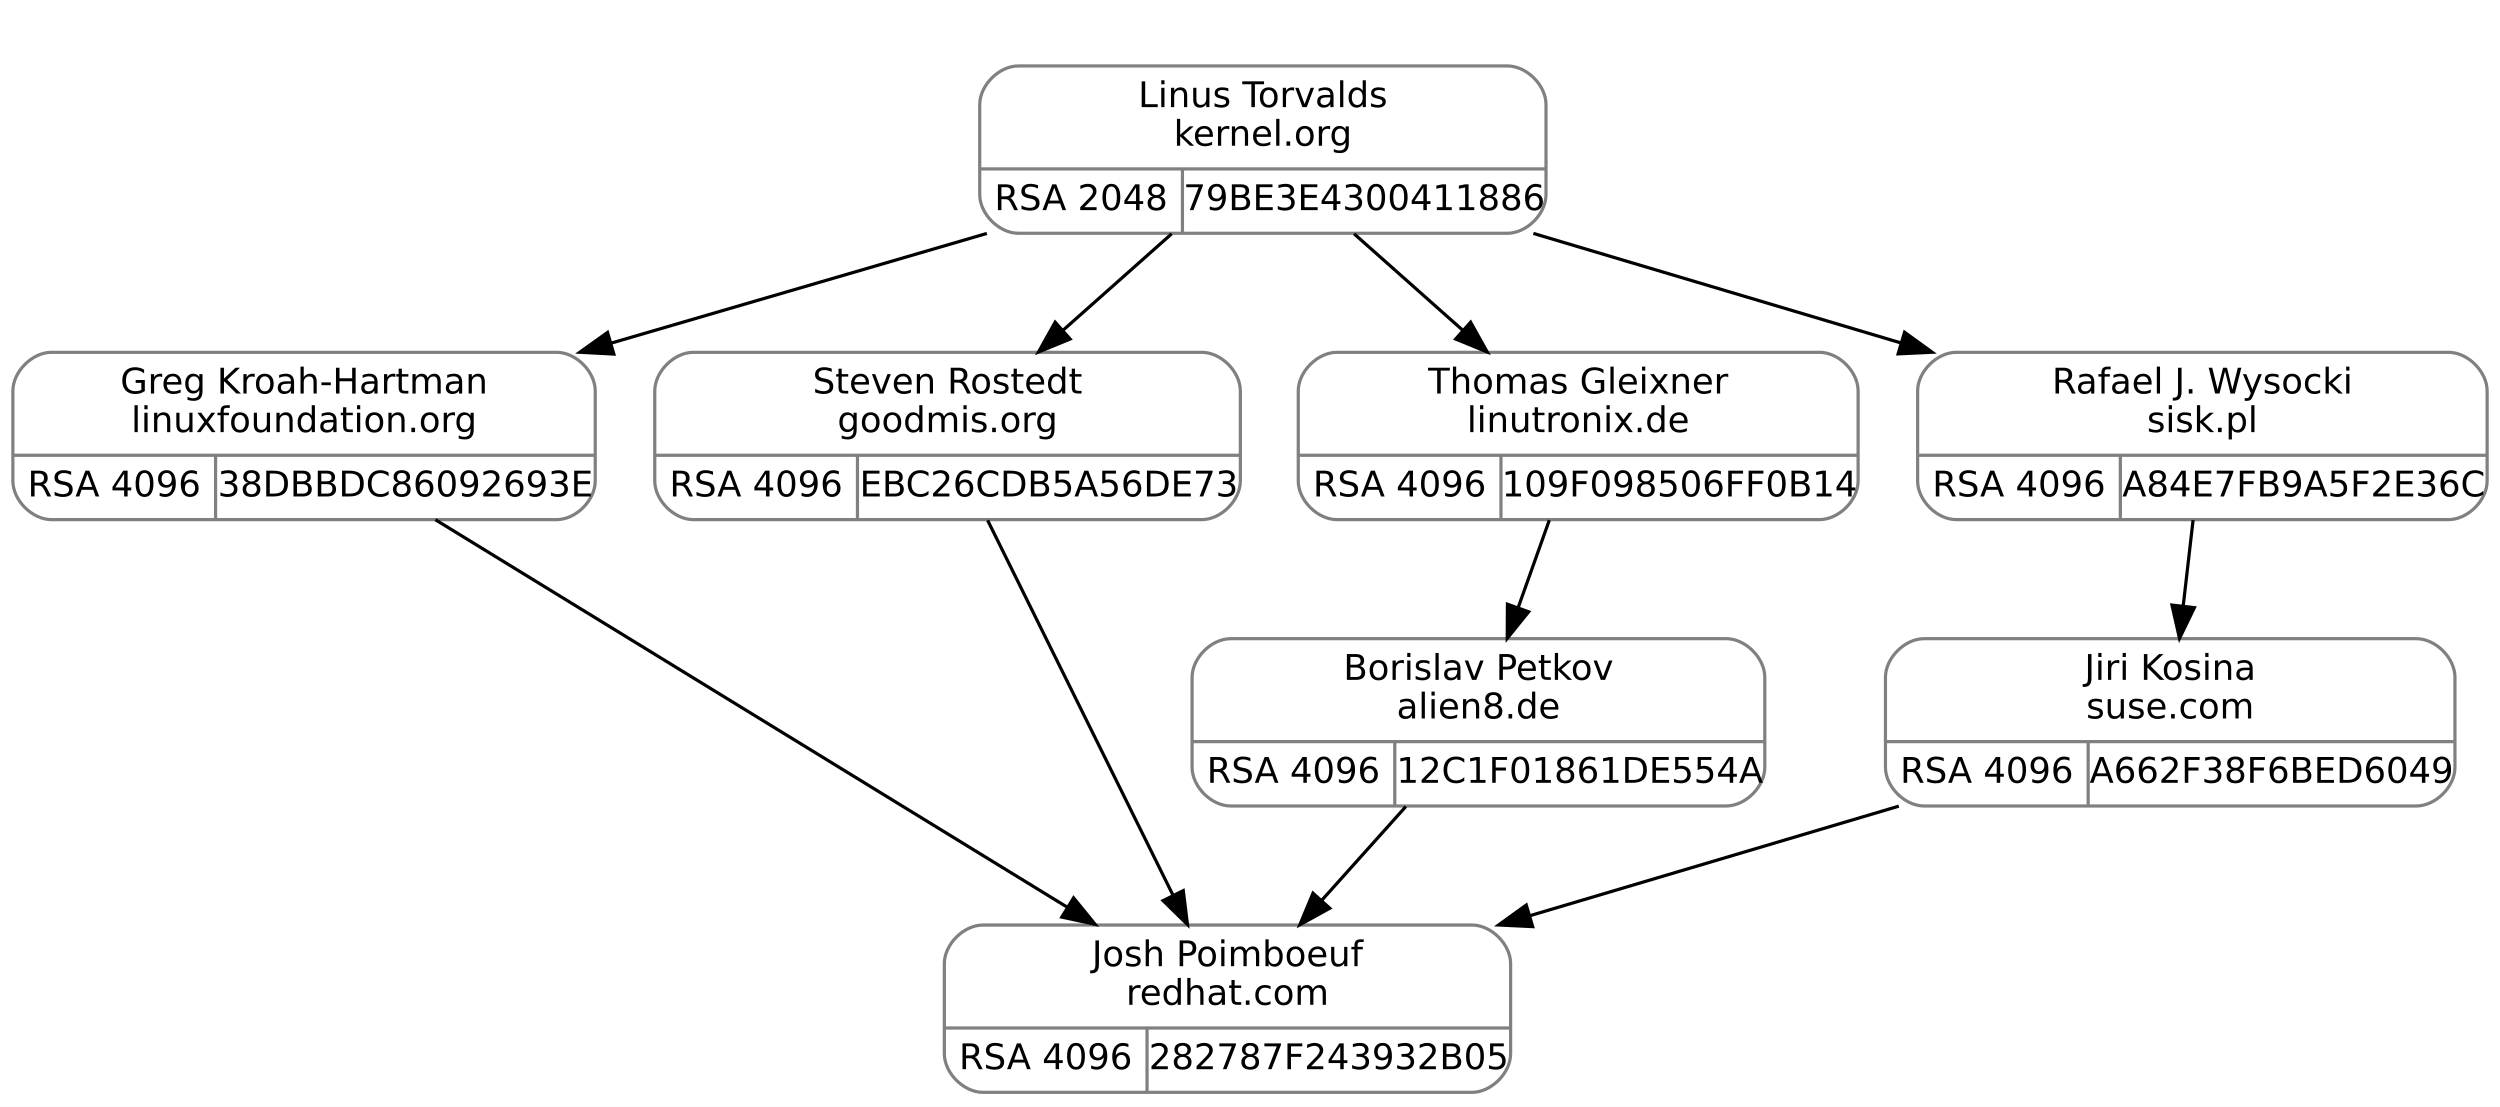
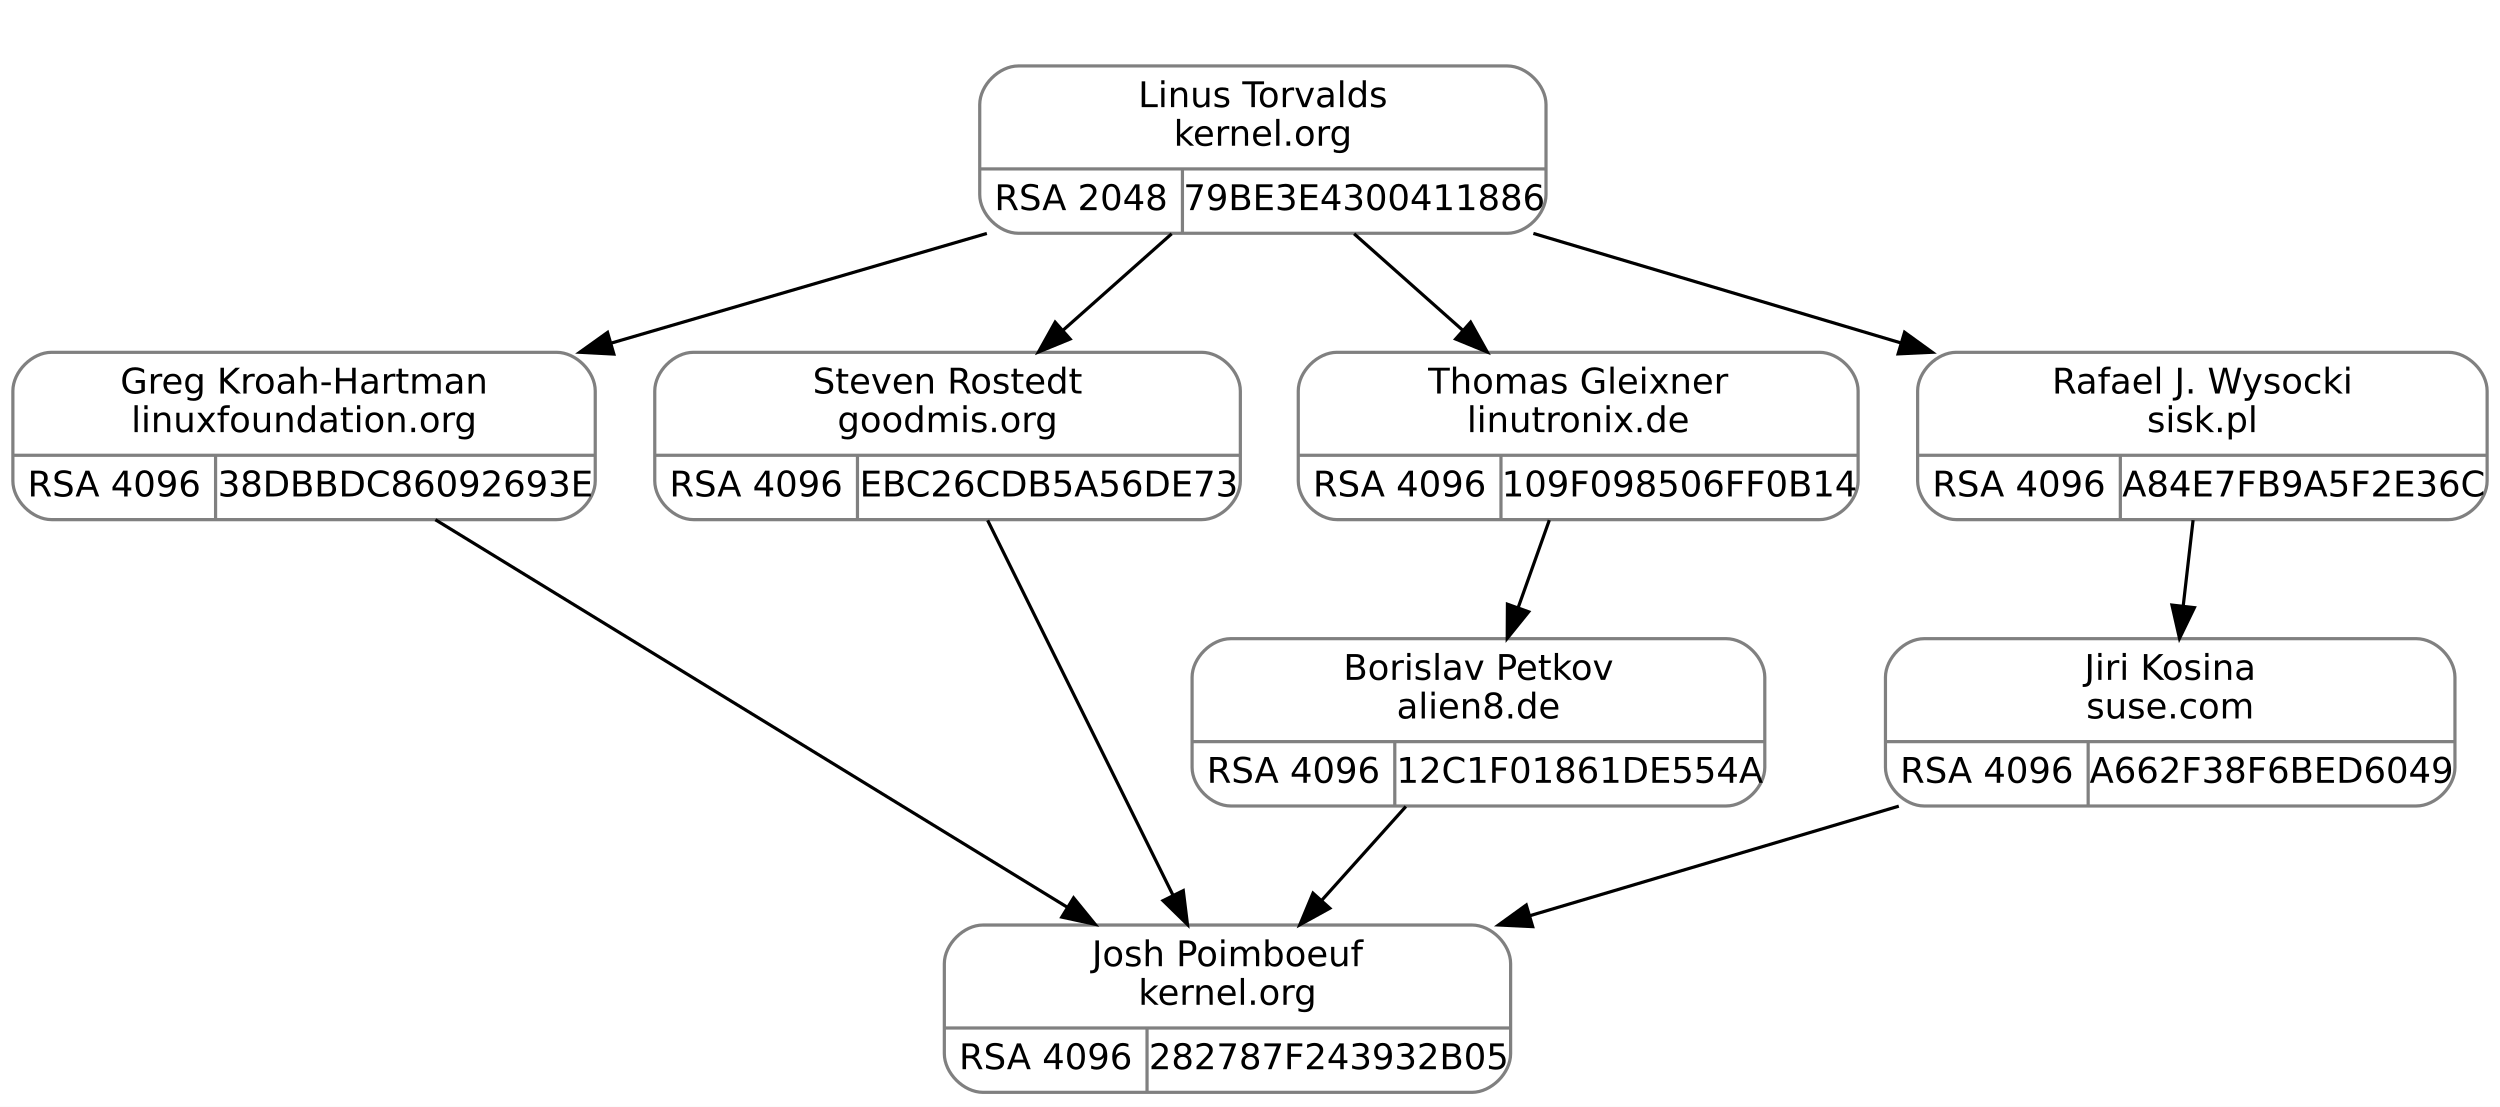
<svg xmlns="http://www.w3.org/2000/svg" width="777pt" height="344pt" viewBox="0.00 0.00 777.00 344.00">
  <g id="graph0" class="graph" transform="scale(1 1) rotate(0) translate(4 340)">
    <polygon fill="white" stroke="transparent" points="-4,4 -4,-340 773,-340 773,4 -4,4" />
    <g id="clust1" class="cluster">
      <polygon fill="none" stroke="white" points="292.5,-259 292.5,-328 484.5,-328 484.5,-259 292.5,-259" />
    </g>
    <g id="node1" class="node">
      <path fill="none" stroke="gray" d="M12,-178.5C12,-178.5 169,-178.5 169,-178.5 175,-178.5 181,-184.5 181,-190.5 181,-190.5 181,-218.5 181,-218.5 181,-224.5 175,-230.5 169,-230.5 169,-230.5 12,-230.5 12,-230.5 6,-230.5 0,-224.5 0,-218.5 0,-218.5 0,-190.5 0,-190.5 0,-184.5 6,-178.5 12,-178.5" />
      <text text-anchor="middle" x="90.5" y="-217.7" font-family="droid sans,dejavu sans,helvetica" font-size="11.00">Greg Kroah-Hartman</text>
      <text text-anchor="middle" x="90.5" y="-205.7" font-family="droid sans,dejavu sans,helvetica" font-size="11.00">linuxfoundation.org</text>
      <polyline fill="none" stroke="gray" points="0,-198.5 181,-198.5 " />
      <text text-anchor="middle" x="31.5" y="-185.7" font-family="droid sans,dejavu sans,helvetica" font-size="11.00">RSA 4096</text>
      <polyline fill="none" stroke="gray" points="63,-178.5 63,-198.5 " />
      <text text-anchor="middle" x="122" y="-185.7" font-family="droid sans,dejavu sans,helvetica" font-size="11.00">38DBBDC86092693E</text>
    </g>
    <g id="node3" class="node">
      <path fill="none" stroke="gray" d="M301.5,-0.5C301.5,-0.5 453.5,-0.5 453.5,-0.5 459.5,-0.5 465.5,-6.5 465.5,-12.5 465.5,-12.5 465.5,-40.5 465.5,-40.5 465.5,-46.5 459.5,-52.5 453.5,-52.5 453.5,-52.5 301.5,-52.5 301.5,-52.5 295.5,-52.5 289.5,-46.5 289.5,-40.5 289.5,-40.5 289.5,-12.5 289.5,-12.5 289.5,-6.5 295.5,-0.5 301.5,-0.5" />
      <text text-anchor="middle" x="377.5" y="-39.7" font-family="droid sans,dejavu sans,helvetica" font-size="11.00">Josh Poimboeuf</text>
-       <text text-anchor="middle" x="377.5" y="-27.7" font-family="droid sans,dejavu sans,helvetica" font-size="11.00">redhat.com</text>
+       <text text-anchor="middle" x="377.5" y="-27.7" font-family="droid sans,dejavu sans,helvetica" font-size="11.00">kernel.org</text>
      <polyline fill="none" stroke="gray" points="289.5,-20.5 465.5,-20.5 " />
      <text text-anchor="middle" x="321" y="-7.7" font-family="droid sans,dejavu sans,helvetica" font-size="11.00">RSA 4096</text>
      <polyline fill="none" stroke="gray" points="352.5,-0.5 352.5,-20.5 " />
      <text text-anchor="middle" x="409" y="-7.7" font-family="droid sans,dejavu sans,helvetica" font-size="11.00">282787F243932B05</text>
    </g>
    <g id="edge2" class="edge">
      <path fill="none" stroke="black" d="M131.32,-178.47C183.02,-146.76 272.09,-92.14 327.73,-58.02" />
      <polygon fill="black" stroke="black" points="329.67,-60.94 336.36,-52.73 326.01,-54.97 329.67,-60.94" />
    </g>
    <g id="node2" class="node">
      <path fill="none" stroke="gray" d="M312.5,-267.5C312.5,-267.5 464.5,-267.5 464.5,-267.5 470.5,-267.5 476.5,-273.5 476.5,-279.5 476.5,-279.5 476.5,-307.5 476.5,-307.5 476.5,-313.5 470.5,-319.5 464.5,-319.5 464.5,-319.5 312.5,-319.5 312.5,-319.5 306.5,-319.5 300.5,-313.5 300.5,-307.5 300.5,-307.5 300.5,-279.5 300.5,-279.5 300.5,-273.5 306.5,-267.5 312.5,-267.5" />
      <text text-anchor="middle" x="388.5" y="-306.7" font-family="droid sans,dejavu sans,helvetica" font-size="11.00">Linus Torvalds</text>
      <text text-anchor="middle" x="388.5" y="-294.7" font-family="droid sans,dejavu sans,helvetica" font-size="11.00">kernel.org</text>
      <polyline fill="none" stroke="gray" points="300.5,-287.5 476.5,-287.5 " />
      <text text-anchor="middle" x="332" y="-274.7" font-family="droid sans,dejavu sans,helvetica" font-size="11.00">RSA 2048</text>
      <polyline fill="none" stroke="gray" points="363.5,-267.5 363.5,-287.5 " />
      <text text-anchor="middle" x="420" y="-274.7" font-family="droid sans,dejavu sans,helvetica" font-size="11.00">79BE3E4300411886</text>
    </g>
    <g id="edge1" class="edge">
      <path fill="none" stroke="black" d="M302.71,-267.45C266.25,-256.81 223.59,-244.35 186.12,-233.41" />
      <polygon fill="black" stroke="black" points="186.78,-229.96 176.2,-230.52 184.82,-236.68 186.78,-229.96" />
    </g>
    <g id="node4" class="node">
      <path fill="none" stroke="gray" d="M211.5,-178.5C211.5,-178.5 369.5,-178.5 369.5,-178.5 375.5,-178.5 381.5,-184.5 381.5,-190.5 381.5,-190.5 381.5,-218.5 381.5,-218.5 381.5,-224.5 375.5,-230.5 369.5,-230.5 369.5,-230.5 211.5,-230.5 211.5,-230.5 205.5,-230.5 199.5,-224.5 199.5,-218.5 199.5,-218.5 199.5,-190.5 199.5,-190.5 199.5,-184.5 205.5,-178.5 211.5,-178.5" />
      <text text-anchor="middle" x="290.5" y="-217.7" font-family="droid sans,dejavu sans,helvetica" font-size="11.00">Steven Rostedt</text>
      <text text-anchor="middle" x="290.5" y="-205.7" font-family="droid sans,dejavu sans,helvetica" font-size="11.00">goodmis.org</text>
      <polyline fill="none" stroke="gray" points="199.5,-198.5 381.5,-198.5 " />
      <text text-anchor="middle" x="231" y="-185.7" font-family="droid sans,dejavu sans,helvetica" font-size="11.00">RSA 4096</text>
      <polyline fill="none" stroke="gray" points="262.5,-178.5 262.5,-198.5 " />
      <text text-anchor="middle" x="322" y="-185.7" font-family="droid sans,dejavu sans,helvetica" font-size="11.00">EBC26CDB5A56DE73</text>
    </g>
    <g id="edge3" class="edge">
      <path fill="none" stroke="black" d="M360.15,-267.34C349.59,-257.96 337.46,-247.19 326.31,-237.29" />
      <polygon fill="black" stroke="black" points="328.58,-234.63 318.78,-230.61 323.94,-239.86 328.58,-234.63" />
    </g>
    <g id="node5" class="node">
      <path fill="none" stroke="gray" d="M411.5,-178.5C411.5,-178.5 561.5,-178.5 561.5,-178.5 567.5,-178.5 573.5,-184.5 573.5,-190.5 573.5,-190.5 573.5,-218.5 573.5,-218.5 573.5,-224.5 567.5,-230.5 561.5,-230.5 561.5,-230.5 411.5,-230.5 411.5,-230.5 405.5,-230.5 399.5,-224.5 399.5,-218.5 399.5,-218.5 399.5,-190.5 399.5,-190.5 399.5,-184.5 405.5,-178.5 411.5,-178.5" />
      <text text-anchor="middle" x="486.5" y="-217.7" font-family="droid sans,dejavu sans,helvetica" font-size="11.00">Thomas Gleixner</text>
      <text text-anchor="middle" x="486.5" y="-205.7" font-family="droid sans,dejavu sans,helvetica" font-size="11.00">linutronix.de</text>
      <polyline fill="none" stroke="gray" points="399.5,-198.5 573.5,-198.5 " />
      <text text-anchor="middle" x="431" y="-185.7" font-family="droid sans,dejavu sans,helvetica" font-size="11.00">RSA 4096</text>
      <polyline fill="none" stroke="gray" points="462.5,-178.5 462.5,-198.5 " />
      <text text-anchor="middle" x="518" y="-185.7" font-family="droid sans,dejavu sans,helvetica" font-size="11.00">109F098506FF0B14</text>
    </g>
    <g id="edge5" class="edge">
      <path fill="none" stroke="black" d="M416.85,-267.34C427.41,-257.96 439.54,-247.19 450.69,-237.29" />
      <polygon fill="black" stroke="black" points="453.06,-239.86 458.22,-230.61 448.42,-234.63 453.06,-239.86" />
    </g>
    <g id="node7" class="node">
      <path fill="none" stroke="gray" d="M604,-178.5C604,-178.5 757,-178.5 757,-178.5 763,-178.5 769,-184.5 769,-190.5 769,-190.5 769,-218.5 769,-218.5 769,-224.5 763,-230.5 757,-230.5 757,-230.5 604,-230.5 604,-230.5 598,-230.5 592,-224.5 592,-218.5 592,-218.5 592,-190.5 592,-190.5 592,-184.5 598,-178.5 604,-178.5" />
      <text text-anchor="middle" x="680.5" y="-217.7" font-family="droid sans,dejavu sans,helvetica" font-size="11.00">Rafael J. Wysocki</text>
      <text text-anchor="middle" x="680.5" y="-205.7" font-family="droid sans,dejavu sans,helvetica" font-size="11.00">sisk.pl</text>
      <polyline fill="none" stroke="gray" points="592,-198.5 769,-198.5 " />
      <text text-anchor="middle" x="623.5" y="-185.7" font-family="droid sans,dejavu sans,helvetica" font-size="11.00">RSA 4096</text>
      <polyline fill="none" stroke="gray" points="655,-178.5 655,-198.5 " />
      <text text-anchor="middle" x="712" y="-185.7" font-family="droid sans,dejavu sans,helvetica" font-size="11.00">A84E7FB9A5F2E36C</text>
    </g>
    <g id="edge8" class="edge">
      <path fill="none" stroke="black" d="M472.57,-267.45C508.29,-256.81 550.09,-244.35 586.81,-233.41" />
      <polygon fill="black" stroke="black" points="587.94,-236.73 596.52,-230.52 585.94,-230.02 587.94,-236.73" />
    </g>
    <g id="edge4" class="edge">
      <path fill="none" stroke="black" d="M302.96,-178.28C318.08,-147.7 343.63,-96.01 360.54,-61.82" />
      <polygon fill="black" stroke="black" points="363.76,-63.19 365.06,-52.67 357.49,-60.08 363.76,-63.19" />
    </g>
    <g id="node6" class="node">
      <path fill="none" stroke="gray" d="M378.5,-89.5C378.5,-89.5 532.5,-89.5 532.5,-89.5 538.5,-89.5 544.5,-95.5 544.5,-101.5 544.5,-101.5 544.5,-129.5 544.5,-129.5 544.5,-135.5 538.5,-141.5 532.5,-141.5 532.5,-141.5 378.5,-141.5 378.5,-141.5 372.5,-141.5 366.5,-135.5 366.5,-129.5 366.5,-129.5 366.5,-101.5 366.5,-101.5 366.5,-95.5 372.5,-89.5 378.5,-89.5" />
      <text text-anchor="middle" x="455.5" y="-128.7" font-family="droid sans,dejavu sans,helvetica" font-size="11.00">Borislav Petkov</text>
      <text text-anchor="middle" x="455.5" y="-116.7" font-family="droid sans,dejavu sans,helvetica" font-size="11.00">alien8.de</text>
      <polyline fill="none" stroke="gray" points="366.5,-109.5 544.5,-109.5 " />
      <text text-anchor="middle" x="398" y="-96.7" font-family="droid sans,dejavu sans,helvetica" font-size="11.00">RSA 4096</text>
      <polyline fill="none" stroke="gray" points="429.5,-89.5 429.5,-109.5 " />
      <text text-anchor="middle" x="487" y="-96.7" font-family="droid sans,dejavu sans,helvetica" font-size="11.00">12C1F01861DE554A</text>
    </g>
    <g id="edge6" class="edge">
      <path fill="none" stroke="black" d="M477.53,-178.34C474.51,-169.86 471.09,-160.25 467.85,-151.17" />
      <polygon fill="black" stroke="black" points="471.1,-149.85 464.45,-141.61 464.51,-152.2 471.1,-149.85" />
    </g>
    <g id="edge7" class="edge">
      <path fill="none" stroke="black" d="M432.94,-89.34C424.77,-80.23 415.43,-69.81 406.77,-60.15" />
      <polygon fill="black" stroke="black" points="409.29,-57.72 400.01,-52.61 404.08,-62.39 409.29,-57.72" />
    </g>
    <g id="node8" class="node">
      <path fill="none" stroke="gray" d="M594,-89.5C594,-89.5 747,-89.5 747,-89.5 753,-89.5 759,-95.5 759,-101.5 759,-101.5 759,-129.5 759,-129.5 759,-135.5 753,-141.5 747,-141.5 747,-141.5 594,-141.5 594,-141.5 588,-141.5 582,-135.5 582,-129.5 582,-129.5 582,-101.5 582,-101.5 582,-95.5 588,-89.5 594,-89.5" />
      <text text-anchor="middle" x="670.5" y="-128.7" font-family="droid sans,dejavu sans,helvetica" font-size="11.00">Jiri Kosina</text>
      <text text-anchor="middle" x="670.5" y="-116.7" font-family="droid sans,dejavu sans,helvetica" font-size="11.00">suse.com</text>
      <polyline fill="none" stroke="gray" points="582,-109.5 759,-109.5 " />
      <text text-anchor="middle" x="613.5" y="-96.7" font-family="droid sans,dejavu sans,helvetica" font-size="11.00">RSA 4096</text>
      <polyline fill="none" stroke="gray" points="645,-89.5 645,-109.5 " />
      <text text-anchor="middle" x="702" y="-96.7" font-family="droid sans,dejavu sans,helvetica" font-size="11.00">A662F38F6BED6049</text>
    </g>
    <g id="edge9" class="edge">
      <path fill="none" stroke="black" d="M677.61,-178.34C676.65,-170.04 675.58,-160.65 674.55,-151.75" />
      <polygon fill="black" stroke="black" points="678.01,-151.14 673.39,-141.61 671.05,-151.94 678.01,-151.14" />
    </g>
    <g id="edge10" class="edge">
      <path fill="none" stroke="black" d="M586.15,-89.45C550.3,-78.81 508.35,-66.35 471.51,-55.41" />
      <polygon fill="black" stroke="black" points="472.35,-52.01 461.77,-52.52 470.36,-58.72 472.35,-52.01" />
    </g>
  </g>
</svg>
